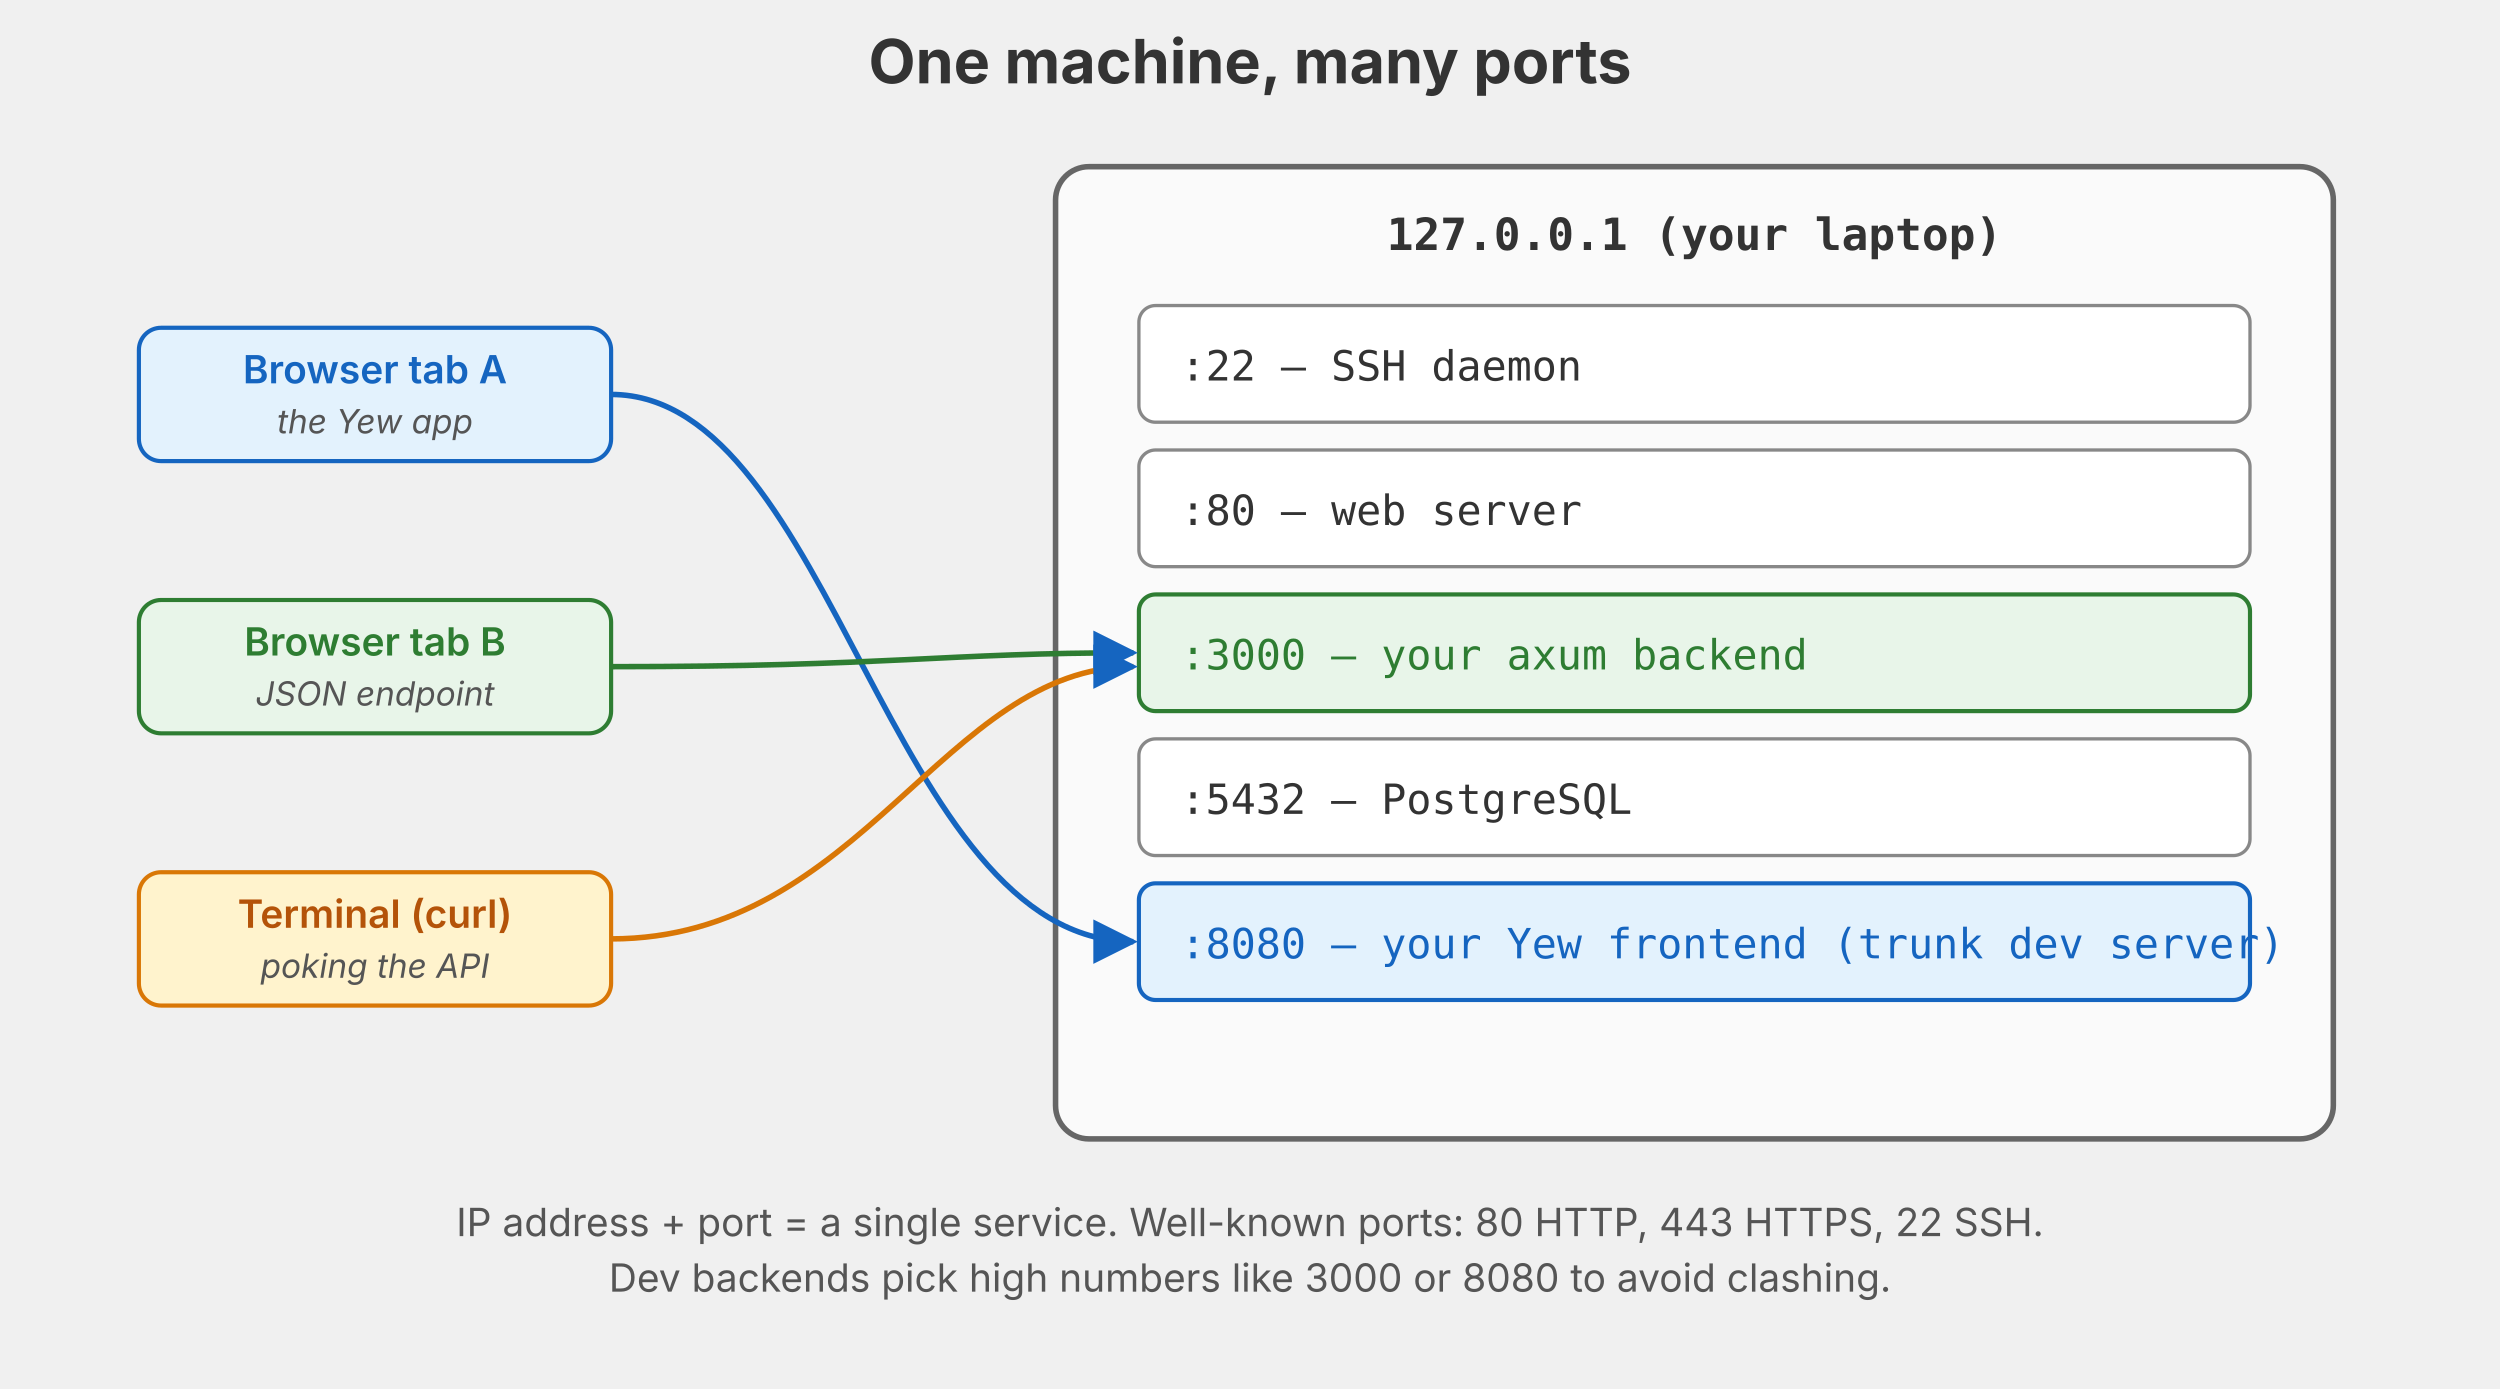
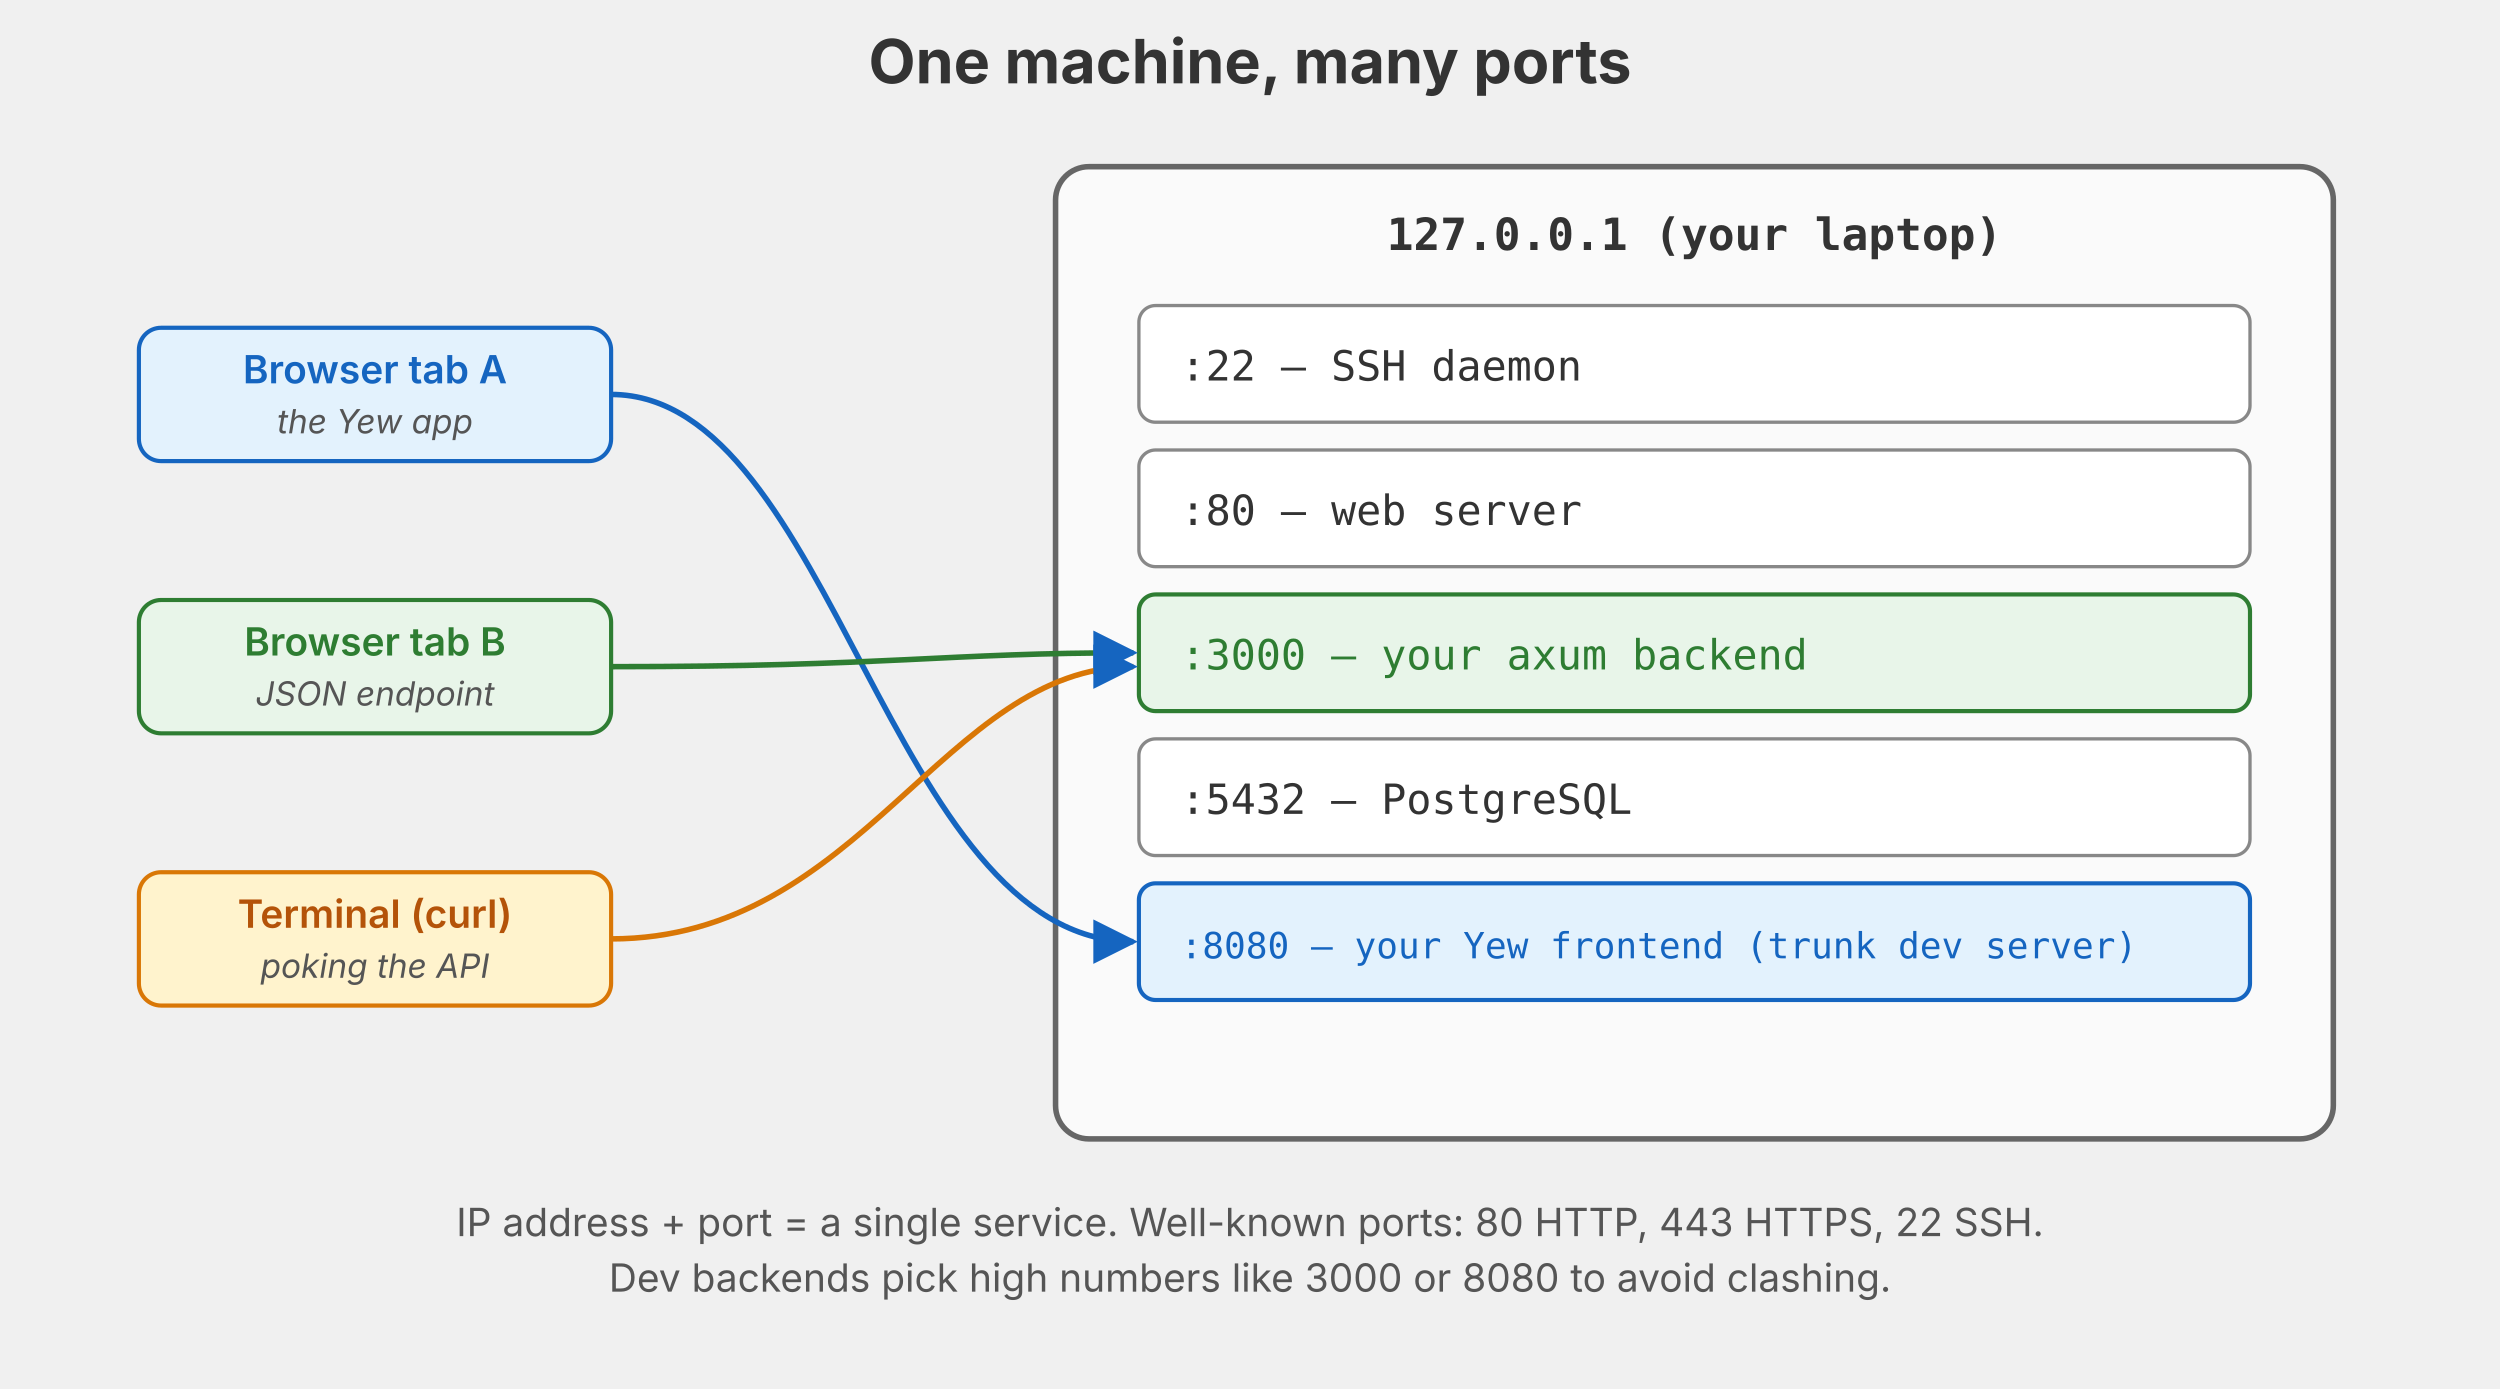
<svg xmlns="http://www.w3.org/2000/svg" viewBox="0 0 900 500" font-family="system-ui, -apple-system, sans-serif">
  <defs>
    <marker id="arr-conn" viewBox="0 0 10 10" refX="9" refY="5" markerWidth="8" markerHeight="8" orient="auto-start-reverse">
      <path d="M 0 0 L 10 5 L 0 10 z" fill="#1565c0" />
    </marker>
  </defs>
  <text x="450" y="30" text-anchor="middle" font-size="22" font-weight="700" fill="#333">
    One machine, many ports
  </text>
  <rect x="380" y="60" width="460" height="350" rx="12" ry="12" fill="#fafafa" stroke="#666" stroke-width="2" />
  <text x="610" y="90" text-anchor="middle" font-size="16" font-weight="600" fill="#333" font-family="ui-monospace, monospace">
    127.0.0.1   (your laptop)
  </text>
  <rect x="410" y="110" width="400" height="42" rx="6" ry="6" fill="white" stroke="#888" stroke-width="1.2" />
  <text x="425" y="137" font-size="15" font-family="ui-monospace, monospace" fill="#333">
    :22    — SSH daemon
  </text>
  <rect x="410" y="162" width="400" height="42" rx="6" ry="6" fill="white" stroke="#888" stroke-width="1.2" />
  <text x="425" y="189" font-size="15" font-family="ui-monospace, monospace" fill="#333">
    :80    — web server
  </text>
  <rect x="410" y="214" width="400" height="42" rx="6" ry="6" fill="#e8f5e9" stroke="#2e7d32" stroke-width="1.5" />
  <text x="425" y="241" font-size="15" font-family="ui-monospace, monospace" fill="#2e7d32">
    :3000  — your axum backend
  </text>
  <rect x="410" y="266" width="400" height="42" rx="6" ry="6" fill="white" stroke="#888" stroke-width="1.2" />
  <text x="425" y="293" font-size="15" font-family="ui-monospace, monospace" fill="#333">
    :5432  — PostgreSQL
  </text>
  <rect x="410" y="318" width="400" height="42" rx="6" ry="6" fill="#e3f2fd" stroke="#1565c0" stroke-width="1.5" />
-   <text x="425" y="345" font-size="15" font-family="ui-monospace, monospace" fill="#1565c0">
+   <text x="425" y="345" font-size="13" font-family="ui-monospace, monospace" fill="#1565c0">
    :8080  — your Yew frontend (trunk dev server)
  </text>
  <rect x="50" y="118" width="170" height="48" rx="8" ry="8" fill="#e3f2fd" stroke="#1565c0" stroke-width="1.5" />
  <text x="135" y="138" text-anchor="middle" font-size="14" font-weight="600" fill="#1565c0">
    Browser tab A
  </text>
  <text x="135" y="156" text-anchor="middle" font-size="12" fill="#555" font-style="italic">
    the Yew app
  </text>
  <rect x="50" y="216" width="170" height="48" rx="8" ry="8" fill="#e8f5e9" stroke="#2e7d32" stroke-width="1.5" />
  <text x="135" y="236" text-anchor="middle" font-size="14" font-weight="600" fill="#2e7d32">
    Browser tab B
  </text>
  <text x="135" y="254" text-anchor="middle" font-size="12" fill="#555" font-style="italic">
    JSON endpoint
  </text>
  <rect x="50" y="314" width="170" height="48" rx="8" ry="8" fill="#fff3cd" stroke="#d97706" stroke-width="1.5" />
  <text x="135" y="334" text-anchor="middle" font-size="14" font-weight="600" fill="#b45309">
    Terminal (curl)
  </text>
  <text x="135" y="352" text-anchor="middle" font-size="12" fill="#555" font-style="italic">
    poking the API
  </text>
  <path d="M 220 142 C 300 142, 320 339, 408 339" fill="none" stroke="#1565c0" stroke-width="2" marker-end="url(#arr-conn)" />
  <path d="M 220 240 C 320 240, 340 235, 408 235" fill="none" stroke="#2e7d32" stroke-width="2" marker-end="url(#arr-conn)" />
  <path d="M 220 338 C 310 338, 340 240, 408 240" fill="none" stroke="#d97706" stroke-width="2" marker-end="url(#arr-conn)" />
  <text x="450" y="445" text-anchor="middle" font-size="14" fill="#555">
    IP address + port = a single service.  Well-known ports: 80 HTTP, 443 HTTPS, 22 SSH.
  </text>
  <text x="450" y="465" text-anchor="middle" font-size="14" fill="#555">
    Dev backends pick high numbers like 3000 or 8080 to avoid clashing.
  </text>
</svg>
